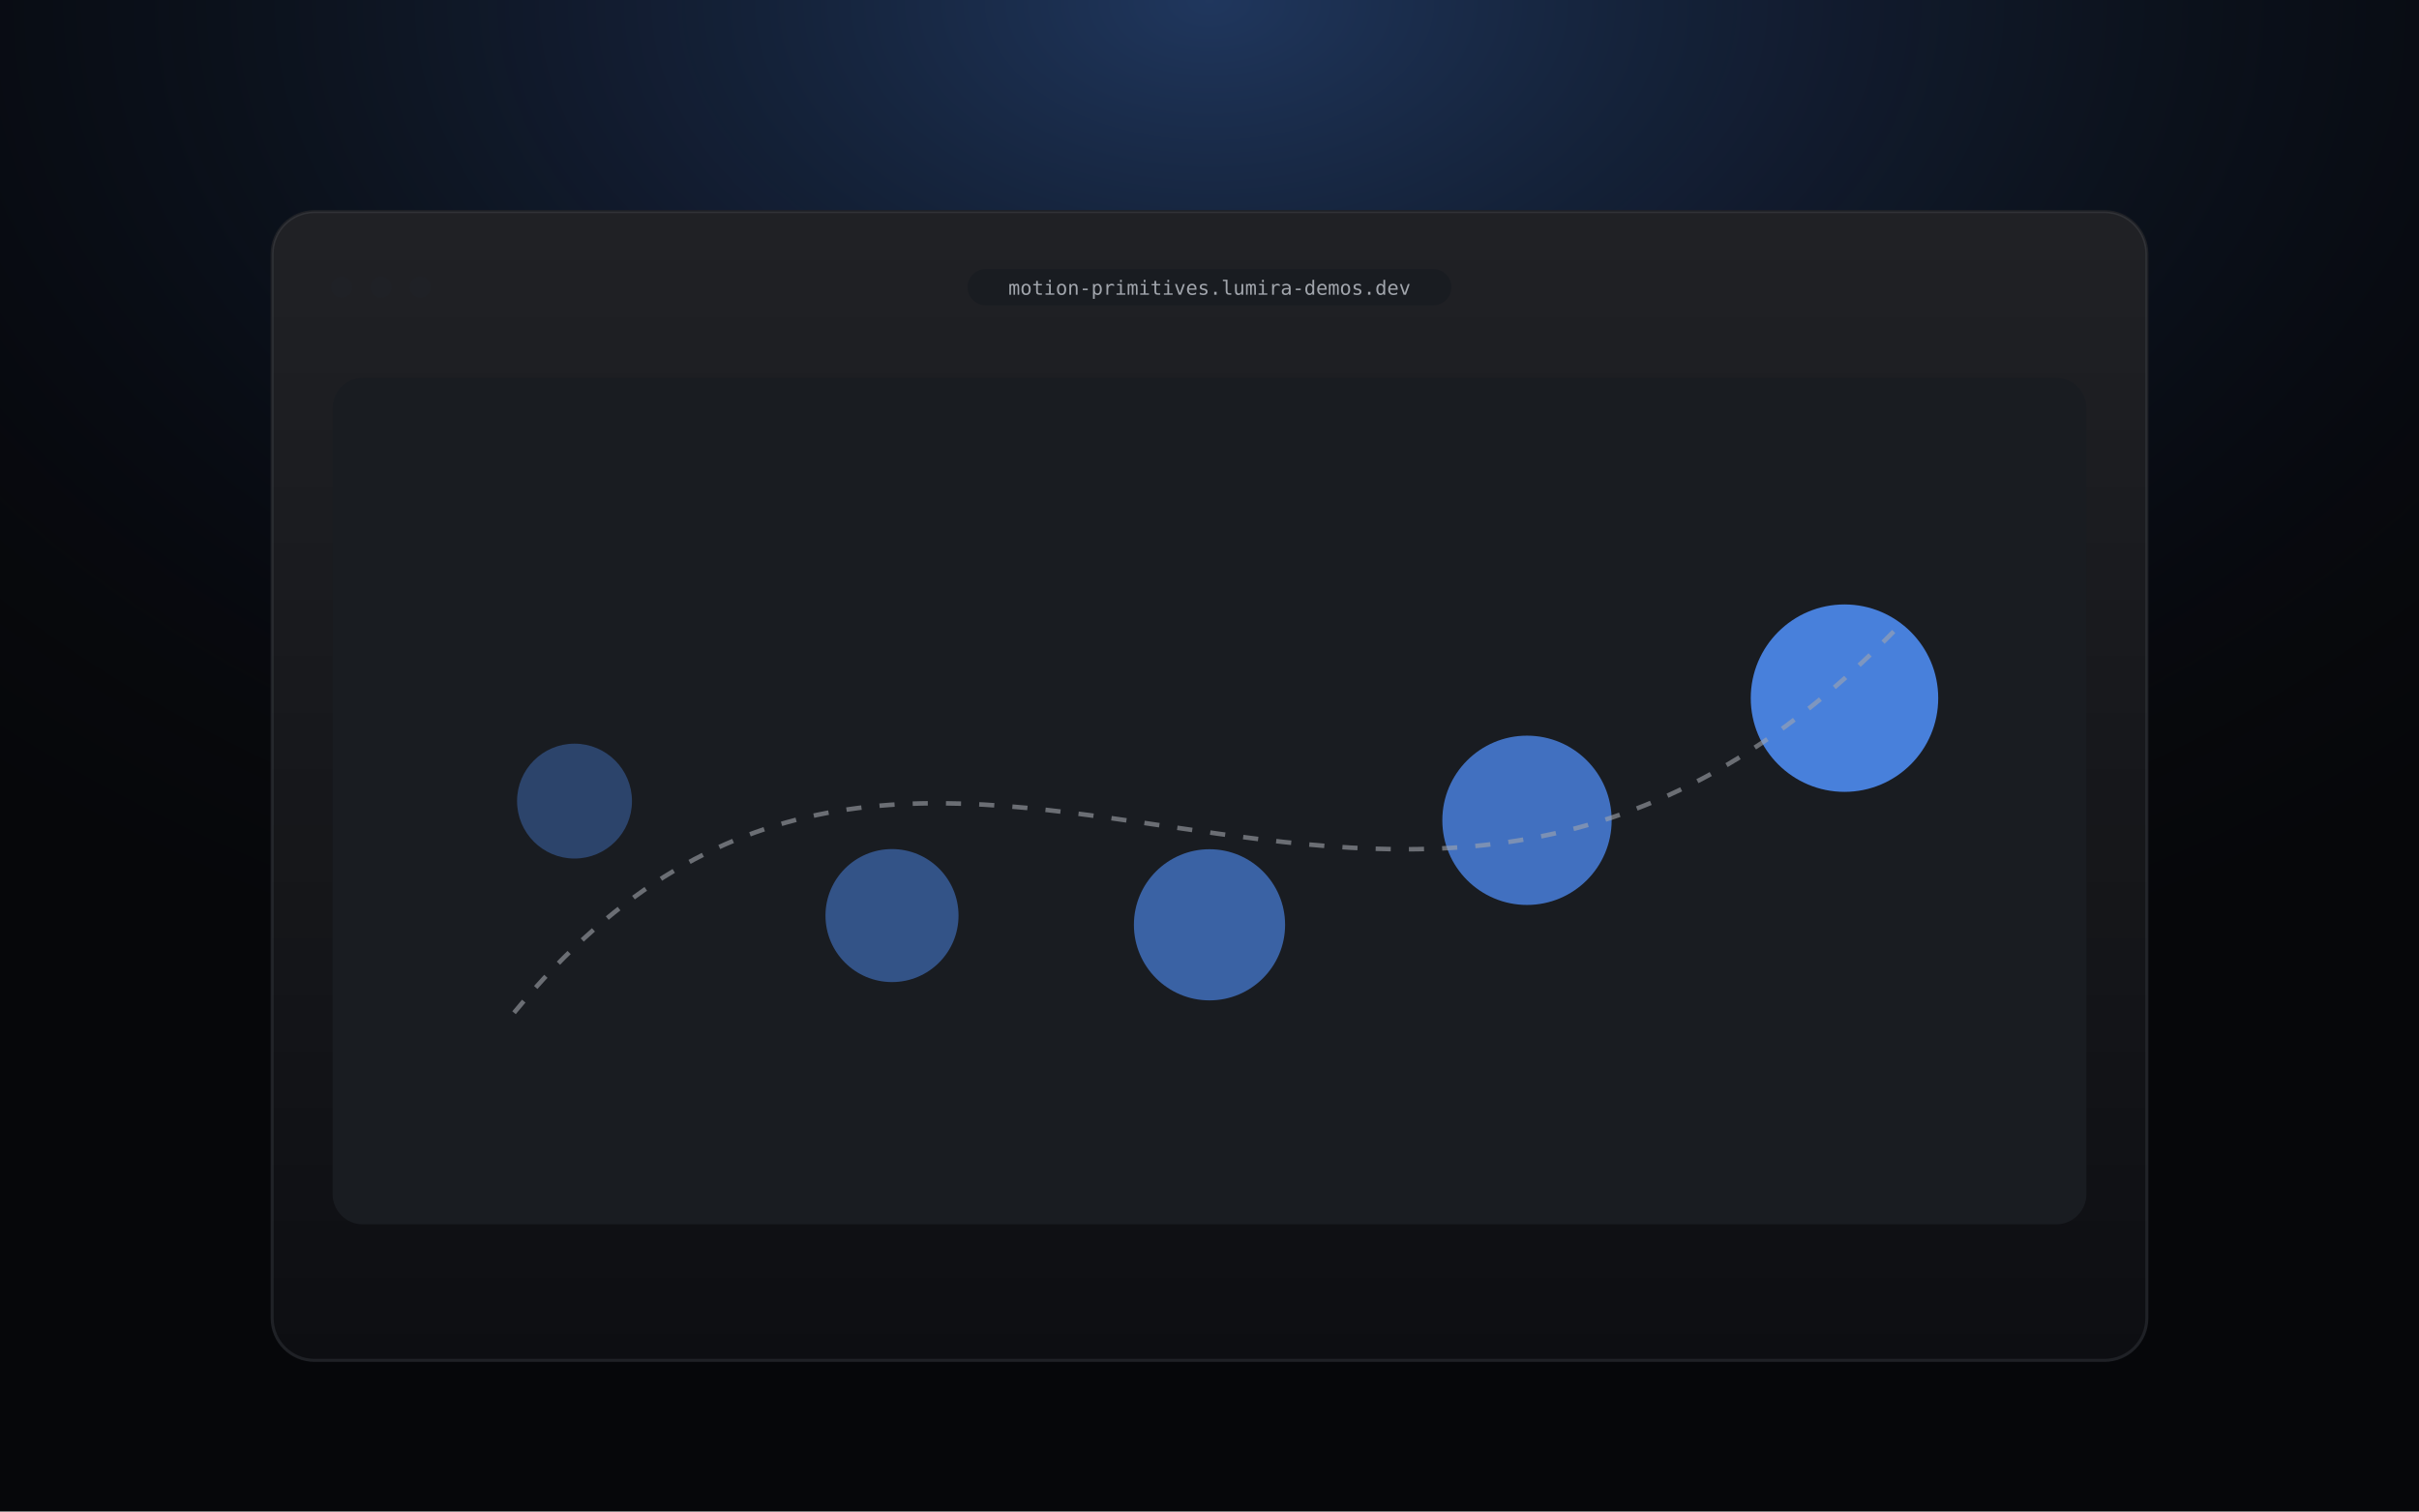
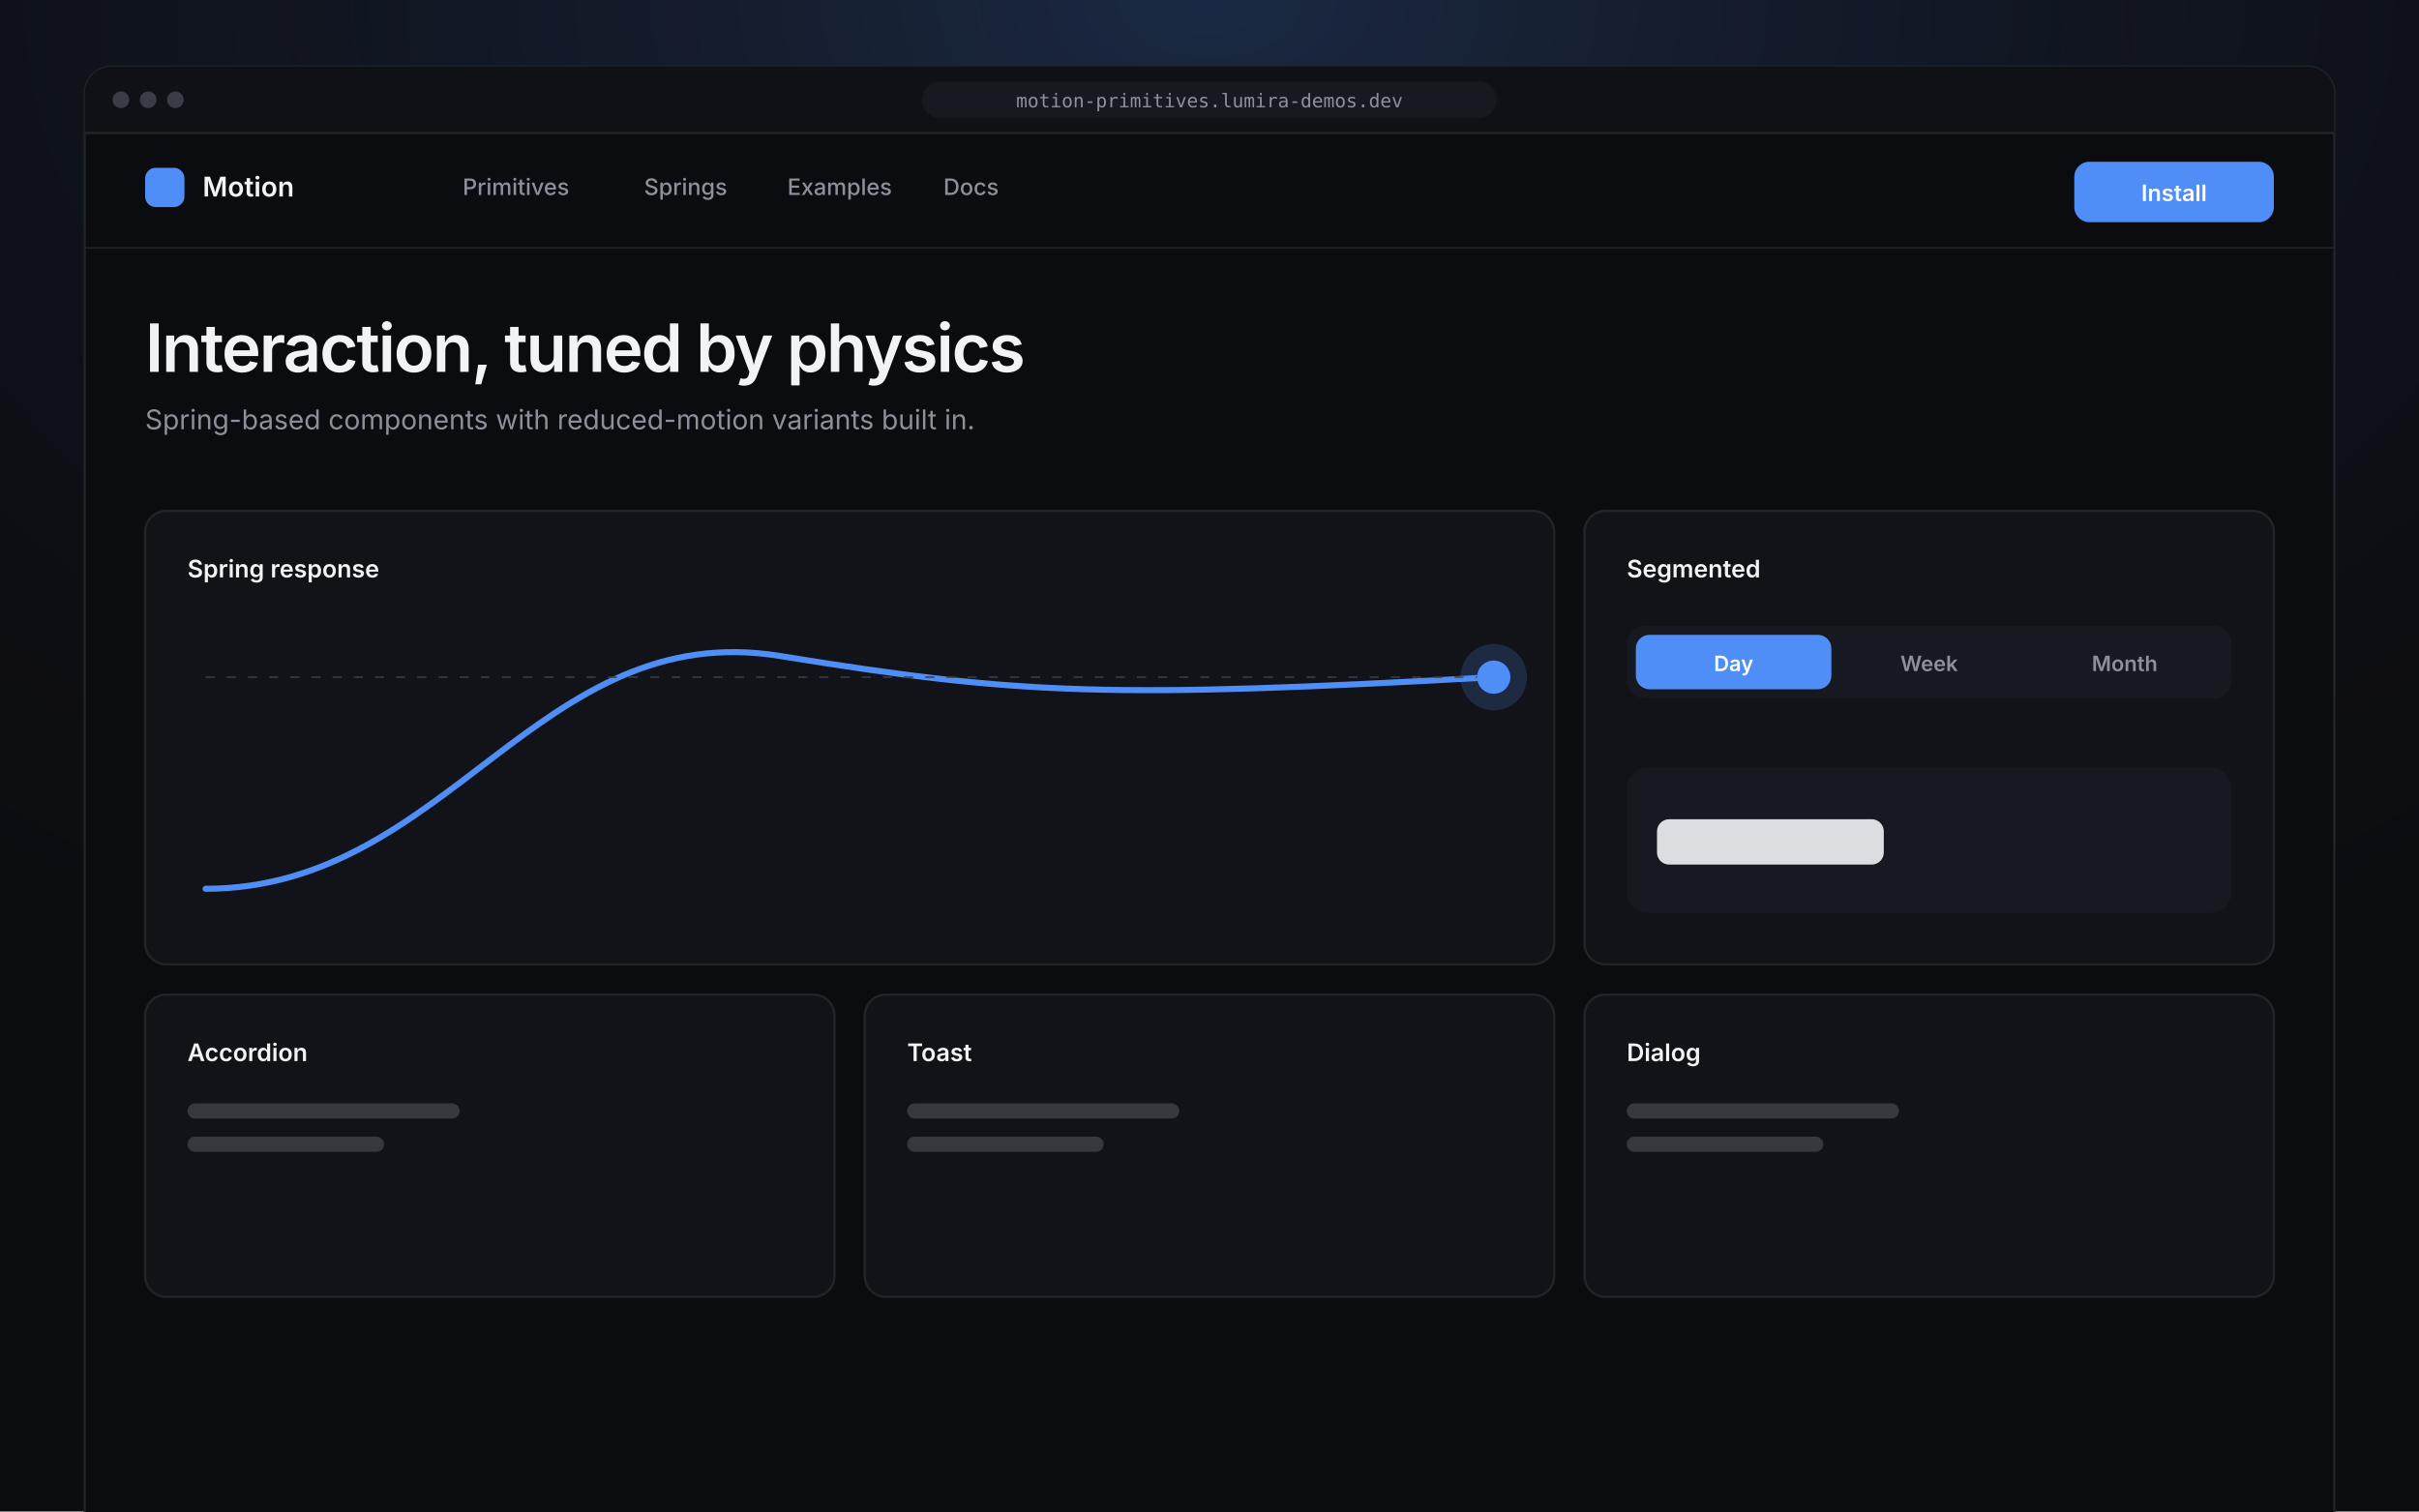
- <svg xmlns="http://www.w3.org/2000/svg" width="1600" height="1000" viewBox="0 0 1600 1000" role="img" aria-label="Motion Primitives placeholder art">
+ <svg xmlns="http://www.w3.org/2000/svg" width="1600" height="1000" viewBox="0 0 1600 1000" role="img" aria-label="Motion placeholder screenshot">
  <defs>
-     <radialGradient id="g" cx="50%" cy="0%" r="75%">
-       <stop offset="0" stop-color="#4f8ef7" stop-opacity="0.35" />
-       <stop offset="1" stop-color="#06070a" stop-opacity="0" />
+     <radialGradient id="stageglow" cx="50%" cy="0%" r="80%">
+       <stop offset="0" stop-color="#4f8ef7" stop-opacity="0.22" />
+       <stop offset="1" stop-color="#0c0d11" stop-opacity="0" />
    </radialGradient>
-     <linearGradient id="edge" x1="0" y1="0" x2="0" y2="1">
-       <stop offset="0" stop-color="#ffffff" stop-opacity="0.08" />
-       <stop offset="1" stop-color="#ffffff" stop-opacity="0" />
-     </linearGradient>
+     <clipPath id="win">
+       <rect x="56" y="88" width="1488" height="912" />
+     </clipPath>
  </defs>
-   <rect width="1600" height="1000" fill="#06070a" />
-   <rect width="1600" height="1000" fill="url(#g)" />
-   <rect x="180" y="140" width="1240" height="760" rx="28" fill="#0d0e12" stroke="#1f2126" stroke-width="2" />
-   <rect x="180" y="140" width="1240" height="760" rx="28" fill="url(#edge)" />
-   <circle cx="226" cy="190" r="7" fill="#1f2126" />
-   <circle cx="252" cy="190" r="7" fill="#1f2126" />
-   <circle cx="278" cy="190" r="7" fill="#1f2126" />
-   <rect x="640" y="178" width="320" height="24" rx="12" fill="#191c21" />
-   <text x="800" y="195" text-anchor="middle" font-family="Geist Mono, ui-monospace, monospace" font-size="13" fill="#a1a5ac">motion-primitives.lumira-demos.dev</text>
-   <rect x="220" y="250" width="1160" height="560" rx="20" fill="#191c21" />
-   <circle cx="380" cy="530" r="38" fill="#4f8ef7" opacity="0.35" />
-   <circle cx="590" cy="605.732" r="44" fill="#4f8ef7" opacity="0.48" />
-   <circle cx="800" cy="611.837" r="50" fill="#4f8ef7" opacity="0.61" />
-   <circle cx="1010" cy="542.701" r="56" fill="#4f8ef7" opacity="0.74" />
-   <circle cx="1220" cy="461.888" r="62" fill="#4f8ef7" opacity="0.87" />
-   <path d="M 340 670 C 620 330, 920 770, 1260 410" fill="none" stroke="#a1a5ac" stroke-width="3" stroke-dasharray="10 12" opacity="0.6" />
+   <rect width="1600" height="1000" fill="#0c0d11" />
+   <rect width="1600" height="1000" fill="url(#stageglow)" />
+   <rect x="56" y="44" width="1488" height="1100" rx="18" fill="#0b0c10" stroke="#22242b" stroke-width="1.5" />
+   <path d="M74 44 h1452 a18 18 0 0 1 18 18 v26 h-1488 v-26 a18 18 0 0 1 18 -18z" fill="#101116" />
+   <line x1="56" y1="88" x2="1544" y2="88" stroke="#22242b" stroke-width="1.5" />
+   <circle cx="80" cy="66" r="5.5" fill="#3a3d46" />
+   <circle cx="98" cy="66" r="5.5" fill="#3a3d46" />
+   <circle cx="116" cy="66" r="5.5" fill="#3a3d46" />
+   <rect x="610" y="54" width="380" height="24" rx="12" fill="#171920" />
+   <text x="800" y="71" font-family="'Geist Mono', ui-monospace, 'Cascadia Mono', monospace" font-size="12.5" font-weight="400" fill="#8b909a" text-anchor="middle" letter-spacing="0" opacity="1">motion-primitives.lumira-demos.dev</text>
+   <g clip-path="url(#win)">
+     <rect x="96" y="111" width="26" height="26" rx="7" fill="#4f8ef7" />
+     <text x="134" y="130" font-family="Geist, Inter, 'Segoe UI', system-ui, sans-serif" font-size="18" font-weight="600" fill="#f2f3f6" text-anchor="start" letter-spacing="0" opacity="1">Motion</text>
+     <text x="306" y="129" font-family="Geist, Inter, 'Segoe UI', system-ui, sans-serif" font-size="15" font-weight="500" fill="#8b909a" text-anchor="start" letter-spacing="0" opacity="1">Primitives</text>
+     <text x="426" y="129" font-family="Geist, Inter, 'Segoe UI', system-ui, sans-serif" font-size="15" font-weight="500" fill="#8b909a" text-anchor="start" letter-spacing="0" opacity="1">Springs</text>
+     <text x="520.8" y="129" font-family="Geist, Inter, 'Segoe UI', system-ui, sans-serif" font-size="15" font-weight="500" fill="#8b909a" text-anchor="start" letter-spacing="0" opacity="1">Examples</text>
+     <text x="624" y="129" font-family="Geist, Inter, 'Segoe UI', system-ui, sans-serif" font-size="15" font-weight="500" fill="#8b909a" text-anchor="start" letter-spacing="0" opacity="1">Docs</text>
+     <rect x="1372" y="107" width="132" height="40" rx="10" fill="#4f8ef7" />
+     <text x="1438" y="133" font-family="Geist, Inter, 'Segoe UI', system-ui, sans-serif" font-size="15" font-weight="600" fill="#ffffff" text-anchor="middle" letter-spacing="0" opacity="1">Install</text>
+     <line x1="56" y1="164" x2="1544" y2="164" stroke="#22242b" stroke-width="1" />
+     <text x="96" y="246" font-family="Geist, Inter, 'Segoe UI', system-ui, sans-serif" font-size="44" font-weight="600" fill="#f2f3f6" text-anchor="start" letter-spacing="-1.2" opacity="1">Interaction, tuned by physics</text>
+     <text x="96" y="284" font-family="Geist, Inter, 'Segoe UI', system-ui, sans-serif" font-size="18" font-weight="400" fill="#8b909a" text-anchor="start" letter-spacing="0" opacity="1">Spring-based components with reduced-motion variants built in.</text>
+     <rect x="96" y="338" width="932" height="300" rx="14" fill="#121319" stroke="#22242b" stroke-width="1.5" />
+     <text x="124" y="382" font-family="Geist, Inter, 'Segoe UI', system-ui, sans-serif" font-size="16" font-weight="600" fill="#f2f3f6" text-anchor="start" letter-spacing="0" opacity="1">Spring response</text>
+     <path d="M 136 588 C 296 588, 356 408, 516 434 S 736 462, 988 448" fill="none" stroke="#4f8ef7" stroke-width="4" stroke-linecap="round" />
+     <line x1="136" x2="988" y1="448" y2="448" stroke="#3a3d46" stroke-dasharray="6 8" />
+     <circle cx="988" cy="448" r="11" fill="#4f8ef7" />
+     <circle cx="988" cy="448" r="22" fill="#4f8ef7" opacity="0.18" />
+     <rect x="1048" y="338" width="456" height="300" rx="14" fill="#121319" stroke="#22242b" stroke-width="1.5" />
+     <text x="1076" y="382" font-family="Geist, Inter, 'Segoe UI', system-ui, sans-serif" font-size="16" font-weight="600" fill="#f2f3f6" text-anchor="start" letter-spacing="0" opacity="1">Segmented</text>
+     <rect x="1076" y="414" width="400" height="48" rx="12" fill="#171920" />
+     <rect x="1082" y="420" width="129.333" height="36" rx="9" fill="#4f8ef7" />
+     <text x="1146.667" y="444" font-family="Geist, Inter, 'Segoe UI', system-ui, sans-serif" font-size="14" font-weight="600" fill="#fff" text-anchor="middle" letter-spacing="0" opacity="1">Day</text>
+     <text x="1276" y="444" font-family="Geist, Inter, 'Segoe UI', system-ui, sans-serif" font-size="14" font-weight="600" fill="#8b909a" text-anchor="middle" letter-spacing="0" opacity="1">Week</text>
+     <text x="1405.333" y="444" font-family="Geist, Inter, 'Segoe UI', system-ui, sans-serif" font-size="14" font-weight="600" fill="#8b909a" text-anchor="middle" letter-spacing="0" opacity="1">Month</text>
+     <rect x="1076" y="508" width="400" height="96" rx="14" fill="#171920" />
+     <rect x="1096" y="542" width="150" height="30" rx="8" fill="#f2f3f6" opacity="0.9" />
+     <rect x="96" y="658" width="456" height="200" rx="14" fill="#121319" stroke="#22242b" stroke-width="1.5" />
+     <rect x="572" y="658" width="456" height="200" rx="14" fill="#121319" stroke="#22242b" stroke-width="1.5" />
+     <rect x="1048" y="658" width="456" height="200" rx="14" fill="#121319" stroke="#22242b" stroke-width="1.5" />
+     <text x="124" y="702" font-family="Geist, Inter, 'Segoe UI', system-ui, sans-serif" font-size="16" font-weight="600" fill="#f2f3f6" text-anchor="start" letter-spacing="0" opacity="1">Accordion</text>
+     <rect x="124" y="730" width="180" height="10" rx="5" fill="#8b909a" opacity="0.3" />
+     <rect x="124" y="752" width="130" height="10" rx="5" fill="#8b909a" opacity="0.3" />
+     <text x="600" y="702" font-family="Geist, Inter, 'Segoe UI', system-ui, sans-serif" font-size="16" font-weight="600" fill="#f2f3f6" text-anchor="start" letter-spacing="0" opacity="1">Toast</text>
+     <rect x="600" y="730" width="180" height="10" rx="5" fill="#8b909a" opacity="0.3" />
+     <rect x="600" y="752" width="130" height="10" rx="5" fill="#8b909a" opacity="0.3" />
+     <text x="1076" y="702" font-family="Geist, Inter, 'Segoe UI', system-ui, sans-serif" font-size="16" font-weight="600" fill="#f2f3f6" text-anchor="start" letter-spacing="0" opacity="1">Dialog</text>
+     <rect x="1076" y="730" width="180" height="10" rx="5" fill="#8b909a" opacity="0.3" />
+     <rect x="1076" y="752" width="130" height="10" rx="5" fill="#8b909a" opacity="0.3" />
+   </g>
</svg>
